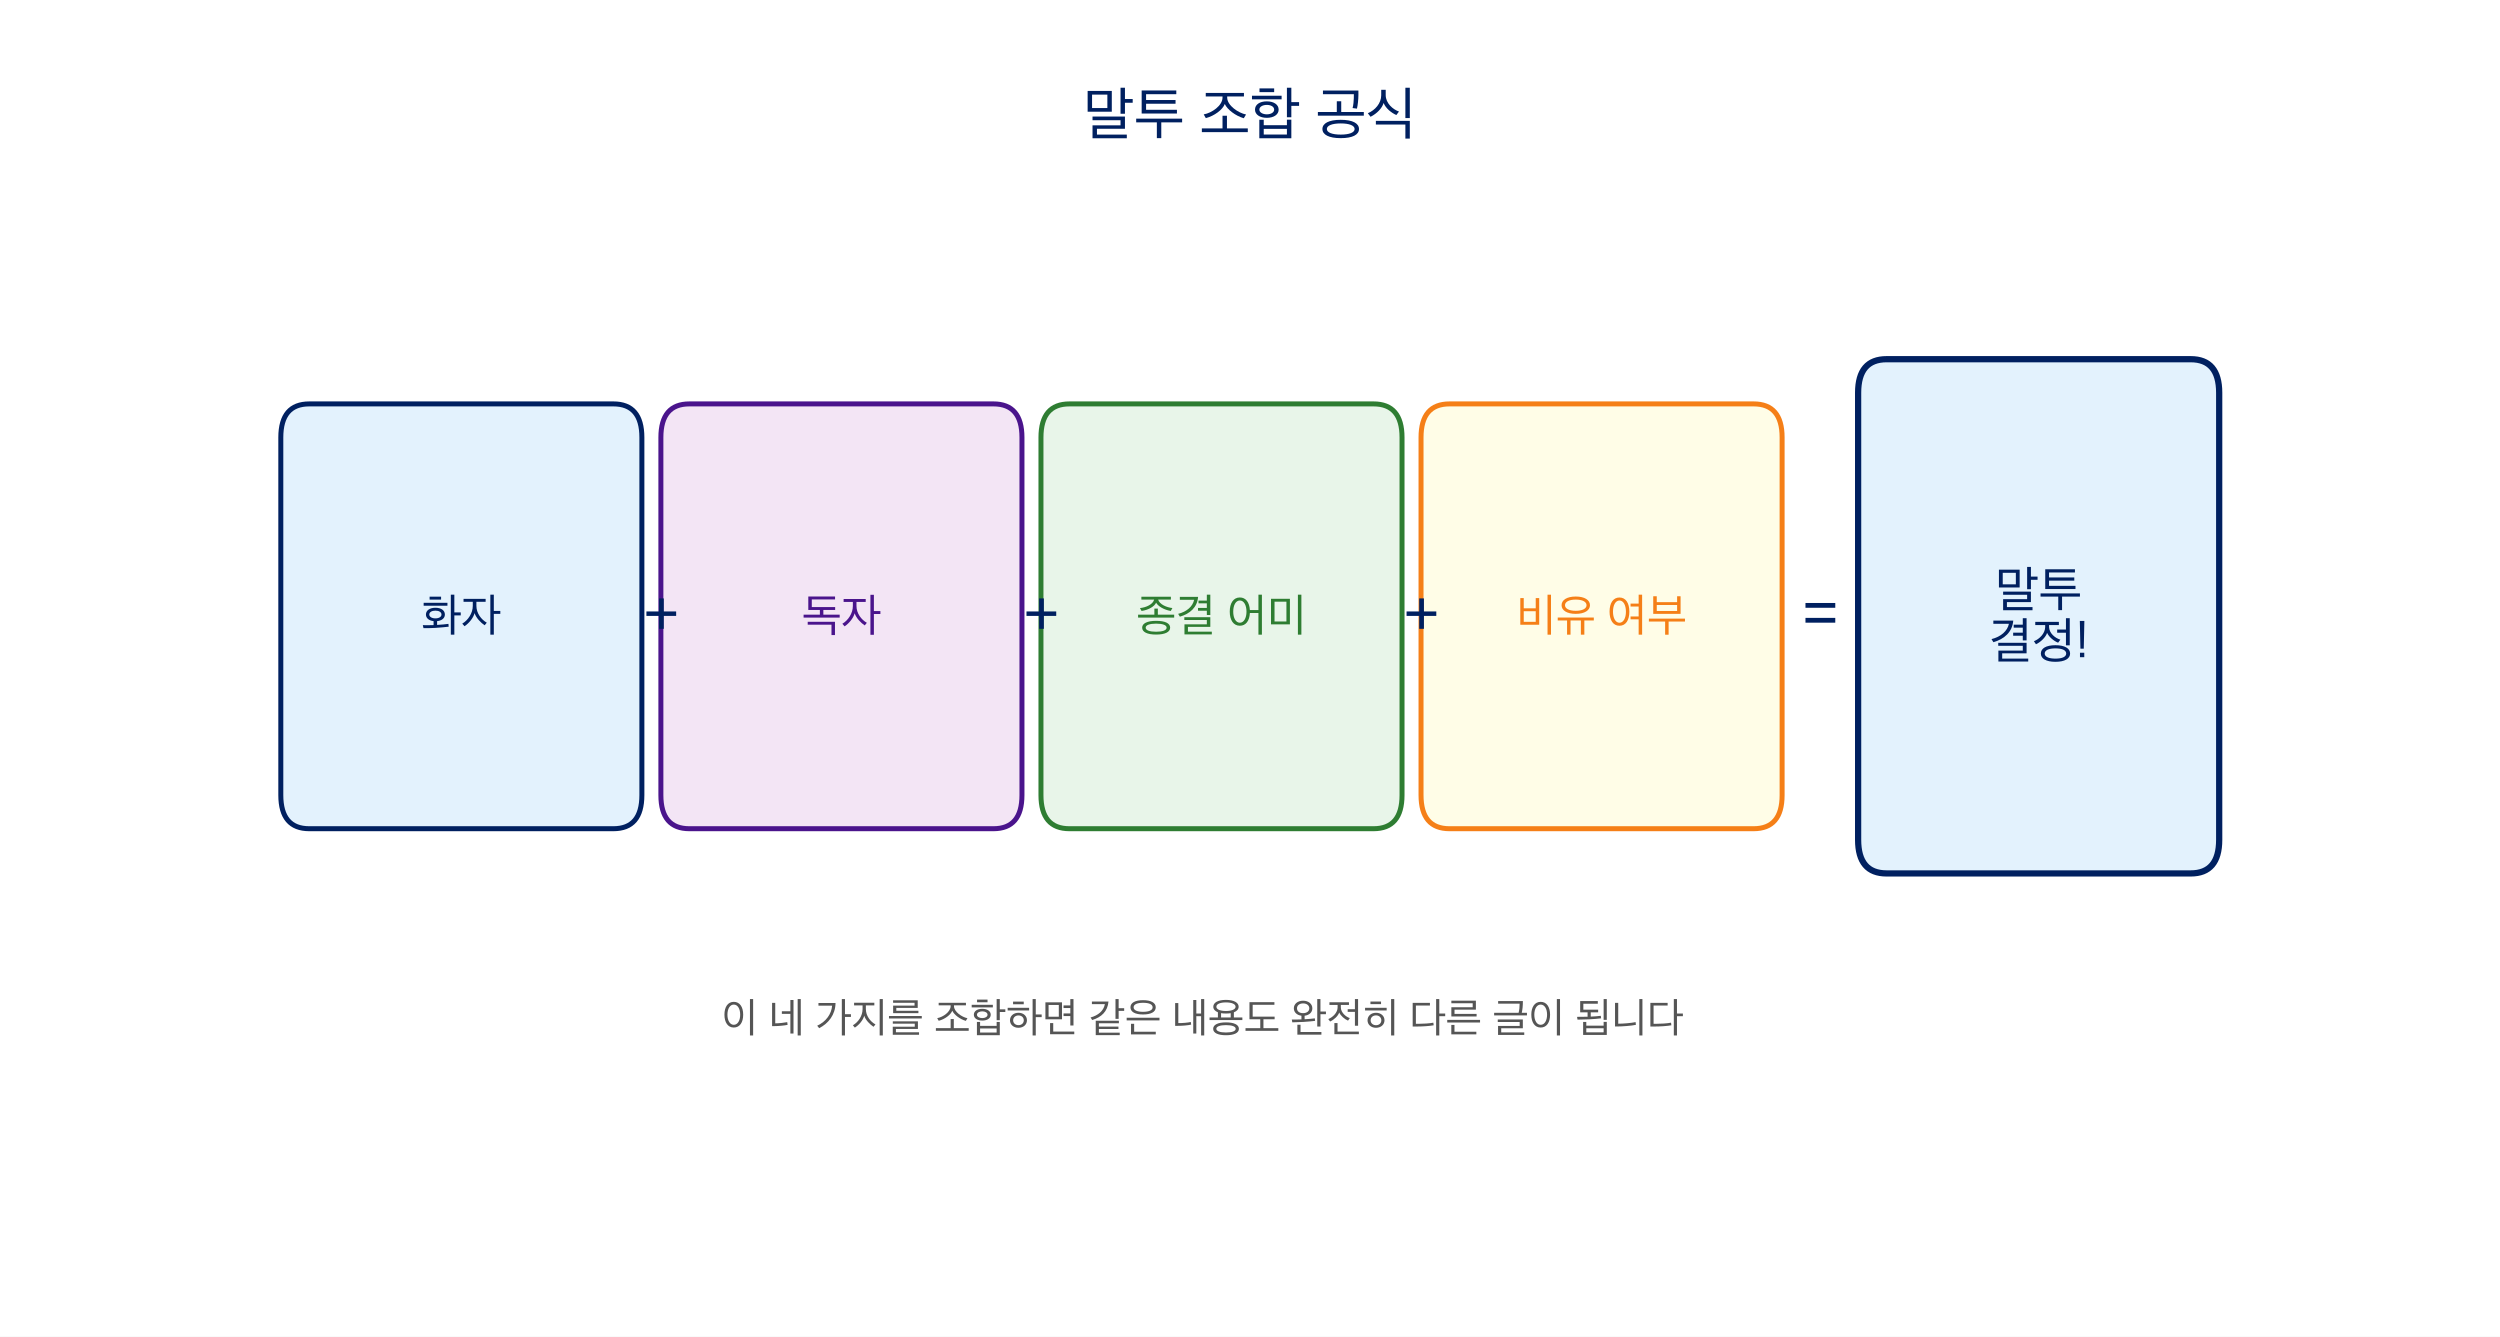
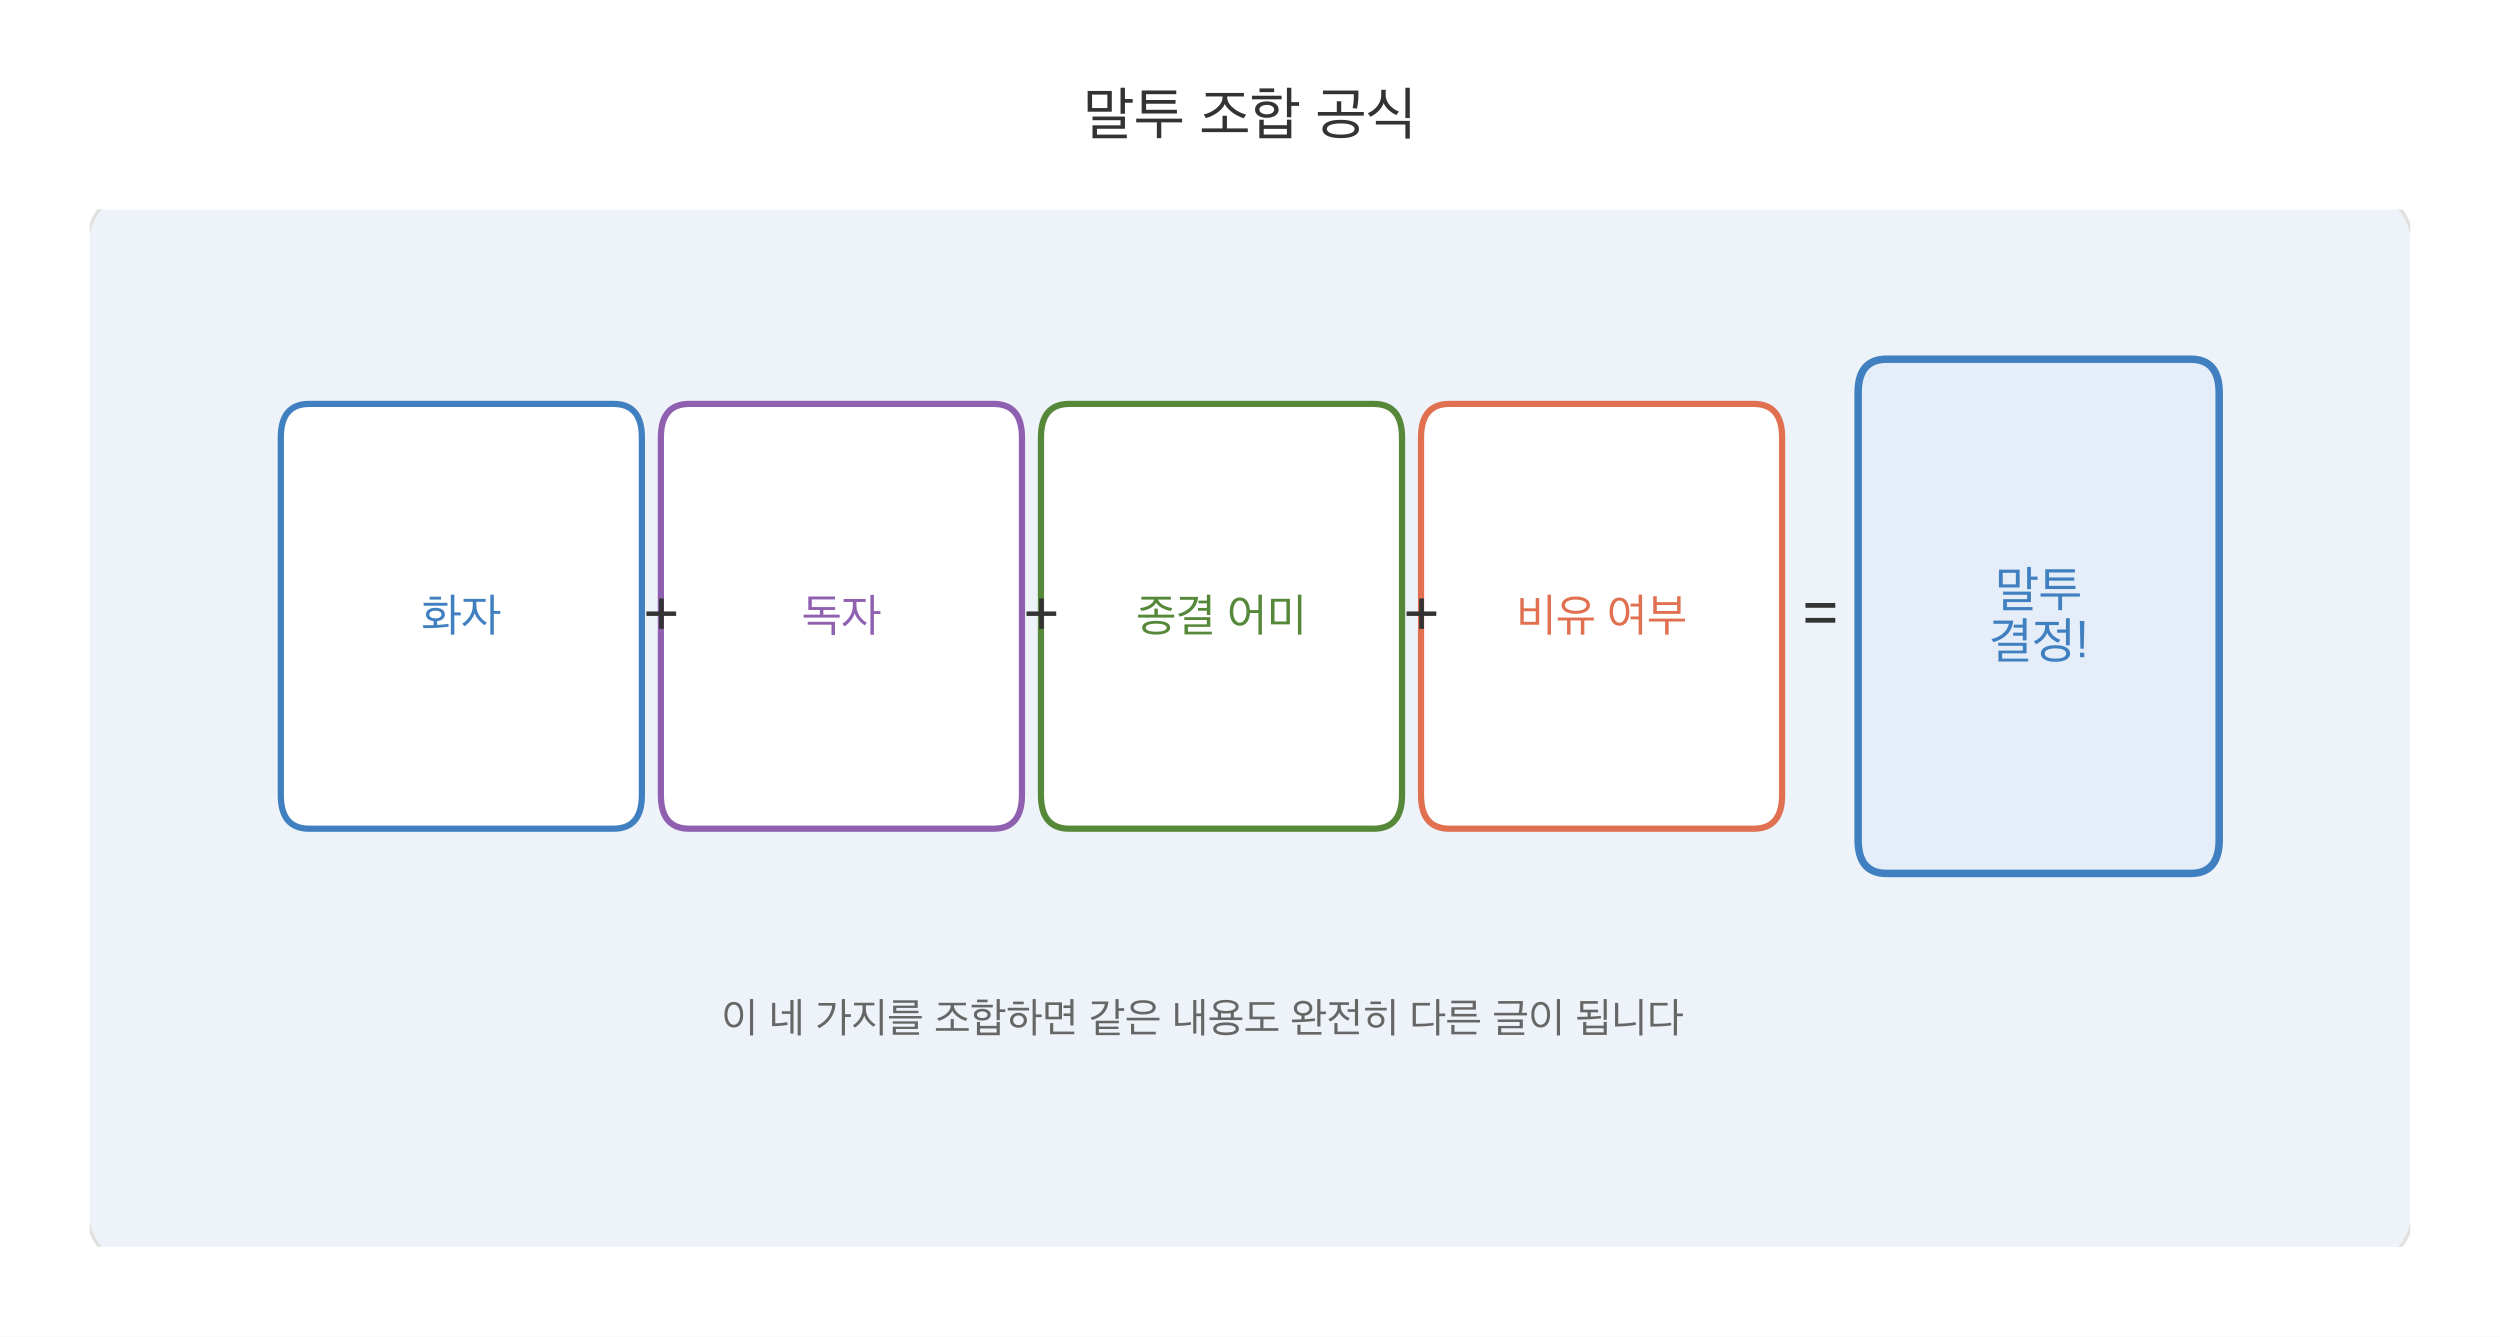
<svg xmlns="http://www.w3.org/2000/svg" xmlns:xlink="http://www.w3.org/1999/xlink" width="601.2pt" height="321.434pt" viewBox="0 0 601.2 321.434" version="1.1">
  <defs>
    <style type="text/css">*{stroke-linejoin: round; stroke-linecap: butt}</style>
  </defs>
  <g id="figure_1">
    <g id="patch_1">
      <path d="M 0 321.434  L 601.2 321.434  L 601.2 0  L 0 0  z " style="fill: #ffffff" />
    </g>
    <g id="axes_1">
      <g id="patch_2">
-         <path d="M 74.384 199.289  L 147.504 199.289  Q 154.359 199.289 154.359 191.224  L 154.359 105.196  Q 154.359 97.131 147.504 97.131  L 74.384 97.131  Q 67.529 97.131 67.529 105.196  L 67.529 191.224  Q 67.529 199.289 74.384 199.289  z " clip-path="url(#pe3c94e9f9d)" style="fill: #e3f2fd; stroke: #002060; stroke-width: 1.2; stroke-linejoin: miter" />
+         <path d="M 34.282 303.92  L 566.918 303.92  Q 580.628 303.92 580.628 287.79  L 580.628 62.398  Q 580.628 46.267 566.918 46.267  L 34.282 46.267  Q 20.572 46.267 20.572 62.398  L 20.572 287.79  Q 20.572 303.92 34.282 303.92  z " clip-path="url(#p05ab65a4ac)" style="fill: #eef3fa; stroke: #e0e0e0; stroke-width: 0.8; stroke-linejoin: miter" />
      </g>
      <g id="patch_3">
-         <path d="M 165.784 199.289  L 238.905 199.289  Q 245.76 199.289 245.76 191.224  L 245.76 105.196  Q 245.76 97.131 238.905 97.131  L 165.784 97.131  Q 158.929 97.131 158.929 105.196  L 158.929 191.224  Q 158.929 199.289 165.784 199.289  z " clip-path="url(#pe3c94e9f9d)" style="fill: #f3e5f5; stroke: #4a148c; stroke-width: 1.2; stroke-linejoin: miter" />
+         <path d="M 74.384 199.289  L 147.504 199.289  Q 154.359 199.289 154.359 191.224  L 154.359 105.196  Q 154.359 97.131 147.504 97.131  L 74.384 97.131  Q 67.529 97.131 67.529 105.196  L 67.529 191.224  Q 67.529 199.289 74.384 199.289  z " clip-path="url(#p05ab65a4ac)" style="fill: #ffffff; stroke: #4080c0; stroke-width: 1.5; stroke-linejoin: miter" />
      </g>
      <g id="patch_4">
-         <path d="M 257.185 199.289  L 330.305 199.289  Q 337.16 199.289 337.16 191.224  L 337.16 105.196  Q 337.16 97.131 330.305 97.131  L 257.185 97.131  Q 250.33 97.131 250.33 105.196  L 250.33 191.224  Q 250.33 199.289 257.185 199.289  z " clip-path="url(#pe3c94e9f9d)" style="fill: #e8f5e9; stroke: #2e7d32; stroke-width: 1.2; stroke-linejoin: miter" />
+         <path d="M 165.784 199.289  L 238.905 199.289  Q 245.76 199.289 245.76 191.224  L 245.76 105.196  Q 245.76 97.131 238.905 97.131  L 165.784 97.131  Q 158.929 97.131 158.929 105.196  L 158.929 191.224  Q 158.929 199.289 165.784 199.289  z " clip-path="url(#p05ab65a4ac)" style="fill: #ffffff; stroke: #9060b0; stroke-width: 1.5; stroke-linejoin: miter" />
      </g>
      <g id="patch_5">
-         <path d="M 348.585 199.289  L 421.706 199.289  Q 428.561 199.289 428.561 191.224  L 428.561 105.196  Q 428.561 97.131 421.706 97.131  L 348.585 97.131  Q 341.73 97.131 341.73 105.196  L 341.73 191.224  Q 341.73 199.289 348.585 199.289  z " clip-path="url(#pe3c94e9f9d)" style="fill: #fffde7; stroke: #f57f17; stroke-width: 1.2; stroke-linejoin: miter" />
+         <path d="M 257.185 199.289  L 330.305 199.289  Q 337.16 199.289 337.16 191.224  L 337.16 105.196  Q 337.16 97.131 330.305 97.131  L 257.185 97.131  Q 250.33 97.131 250.33 105.196  L 250.33 191.224  Q 250.33 199.289 257.185 199.289  z " clip-path="url(#p05ab65a4ac)" style="fill: #ffffff; stroke: #558838; stroke-width: 1.5; stroke-linejoin: miter" />
      </g>
      <g id="patch_6">
-         <path d="M 453.696 210.042  L 526.816 210.042  Q 533.671 210.042 533.671 201.977  L 533.671 94.443  Q 533.671 86.378 526.816 86.378  L 453.696 86.378  Q 446.841 86.378 446.841 94.443  L 446.841 201.977  Q 446.841 210.042 453.696 210.042  z " clip-path="url(#pe3c94e9f9d)" style="fill: #e3f2fd; stroke: #002060; stroke-width: 1.5; stroke-linejoin: miter" />
+         <path d="M 348.585 199.289  L 421.706 199.289  Q 428.561 199.289 428.561 191.224  L 428.561 105.196  Q 428.561 97.131 421.706 97.131  L 348.585 97.131  Q 341.73 97.131 341.73 105.196  L 341.73 191.224  Q 341.73 199.289 348.585 199.289  z " clip-path="url(#p05ab65a4ac)" style="fill: #ffffff; stroke: #e07050; stroke-width: 1.5; stroke-linejoin: miter" />
+       </g>
+       <g id="patch_7">
+         <path d="M 453.696 210.042  L 526.816 210.042  Q 533.671 210.042 533.671 201.977  L 533.671 94.443  Q 533.671 86.378 526.816 86.378  L 453.696 86.378  Q 446.841 86.378 446.841 94.443  L 446.841 201.977  Q 446.841 210.042 453.696 210.042  z " clip-path="url(#p05ab65a4ac)" style="fill: #e5edf8; stroke: #4080c0; stroke-width: 1.8; stroke-linejoin: miter" />
      </g>
      <g id="text_1">
-         <g style="fill: #002060" transform="translate(101.429 151.8522) scale(0.11 -0.11)">
+         <g style="fill: #4080c0" transform="translate(101.429 151.8522) scale(0.11 -0.11)">
          <defs>
            <path id="AppleSDGothicNeo-Regular-d654" d="M 3731 1062  C 3360 1005 2765 954 2144 915  L 2144 1446  C 2803 1510 3232 1856 3232 2368  C 3232 2957 2701 3315 1907 3315  C 1120 3315 582 2950 582 2368  C 582 1862 1005 1517 1651 1446  L 1651 890  C 1114 870 544 870 147 883  L 237 461  C 704 461 1293 461 1914 499  C 2586 544 3328 614 3763 666  L 3731 1062  z M 5453 2246  L 5453 2662  L 4557 2662  L 4557 5146  L 4064 5146  L 4064 -448  L 4557 -448  L 4557 2246  L 5453 2246  z M 2758 2368  C 2758 2054 2419 1830 1907 1830  C 1402 1830 1050 2054 1050 2368  C 1050 2694 1402 2912 1907 2912  C 2419 2912 2758 2694 2758 2368  z M 3590 3603  L 3590 4006  L 262 4006  L 262 3603  L 3590 3603  z M 2701 4461  L 2701 4870  L 1094 4870  L 1094 4461  L 2701 4461  z " transform="scale(0.015625)" />
            <path id="AppleSDGothicNeo-Regular-c790" d="M 3558 1229  C 2790 1664 2106 2541 2106 3584  L 2106 4147  L 3398 4147  L 3398 4557  L 307 4557  L 307 4147  L 1600 4147  L 1600 3571  C 1600 2566 954 1581 128 1094  L 448 730  C 1120 1197 1664 1888 1856 2566  C 2054 1901 2739 1197 3264 864  L 3558 1229  z M 5453 2464  L 5453 2874  L 4544 2874  L 4544 5146  L 4058 5146  L 4058 -448  L 4544 -448  L 4544 2464  L 5453 2464  z " transform="scale(0.015625)" />
          </defs>
          <use xlink:href="#AppleSDGothicNeo-Regular-d654" />
          <use xlink:href="#AppleSDGothicNeo-Regular-c790" transform="translate(86.49998 0)" />
        </g>
      </g>
      <g id="text_2">
-         <g style="fill: #4a148c" transform="translate(192.8295 151.8848) scale(0.11 -0.11)">
+         <g style="fill: #9060b0" transform="translate(192.8295 151.8848) scale(0.11 -0.11)">
          <defs>
            <path id="AppleSDGothicNeo-Regular-b3c5" d="M 4659 3027  L 4659 3430  L 1389 3430  L 1389 4499  L 4646 4499  L 4646 4909  L 902 4909  L 902 3027  L 2522 3027  L 2522 2368  L 243 2368  L 243 1958  L 5293 1958  L 5293 2368  L 3008 2368  L 3008 3027  L 4659 3027  z M 819 1370  L 819 966  L 4147 966  L 4147 -486  L 4634 -486  L 4634 1370  L 819 1370  z " transform="scale(0.015625)" />
          </defs>
          <use xlink:href="#AppleSDGothicNeo-Regular-b3c5" />
          <use xlink:href="#AppleSDGothicNeo-Regular-c790" transform="translate(86.49998 0)" />
        </g>
      </g>
      <g id="text_3">
-         <g style="fill: #2e7d32" transform="translate(273.2686 151.8522) scale(0.11 -0.11)">
+         <g style="fill: #558838" transform="translate(273.2686 151.8522) scale(0.11 -0.11)">
          <defs>
            <path id="AppleSDGothicNeo-Regular-c885" d="M 4730 531  C 4730 1152 4019 1485 2765 1485  C 1517 1485 813 1126 813 531  C 813 -77 1517 -435 2765 -435  C 4019 -435 4730 -83 4730 531  z M 5043 3277  C 4262 3354 3232 3789 3053 4454  L 4832 4454  L 4832 4858  L 704 4858  L 704 4454  L 2490 4454  C 2323 3795 1370 3354 506 3270  L 730 2867  C 1715 3008 2547 3507 2765 4026  C 3046 3514 3885 3021 4819 2867  L 5043 3277  z M 2765 1094  C 3674 1094 4237 890 4237 531  C 4237 160 3674 -38 2765 -38  C 1862 -38 1306 160 1306 531  C 1306 890 1862 1094 2765 1094  z M 5293 1939  L 5293 2349  L 3008 2349  L 3008 3194  L 2522 3194  L 2522 2349  L 243 2349  L 243 1939  L 5293 1939  z " transform="scale(0.015625)" />
            <path id="AppleSDGothicNeo-Regular-acb0" d="M 5024 -416  L 5024 -32  L 1683 -32  L 1683 640  L 4813 640  L 4813 1990  L 1178 1990  L 1178 1606  L 4326 1606  L 4326 992  L 1197 992  L 1197 -416  L 5024 -416  z M 3104 4838  L 550 4838  L 550 4429  L 2547 4429  C 2362 3514 1542 2771 314 2464  L 557 2067  C 1952 2470 2989 3366 3104 4838  z M 3162 3936  L 4326 3936  L 4326 3290  L 3091 3290  L 3091 2899  L 4326 2899  L 4326 2298  L 4813 2298  L 4813 5146  L 4326 5146  L 4326 4320  L 3162 4320  L 3162 3936  z " transform="scale(0.015625)" />
            <path id="AppleSDGothicNeo-Regular-20" transform="scale(0.015625)" />
            <path id="AppleSDGothicNeo-Regular-c5b4" d="M 314 2778  C 314 1587 826 800 1728 800  C 2579 800 3078 1504 3130 2579  L 4326 2579  L 4326 -448  L 4813 -448  L 4813 5146  L 4326 5146  L 4326 2995  L 3130 2995  C 3066 4058 2573 4755 1728 4755  C 826 4755 314 3962 314 2778  z M 2656 2771  C 2656 1862 2278 1222 1728 1222  C 1171 1222 800 1862 800 2771  C 800 3693 1171 4333 1728 4333  C 2278 4333 2656 3693 2656 2771  z " transform="scale(0.015625)" />
            <path id="AppleSDGothicNeo-Regular-bbf8" d="M 4800 -448  L 4800 5146  L 4314 5146  L 4314 -448  L 4800 -448  z M 3194 992  L 3194 4570  L 550 4570  L 550 992  L 3194 992  z M 2707 1395  L 1043 1395  L 1043 4166  L 2707 4166  L 2707 1395  z " transform="scale(0.015625)" />
          </defs>
          <use xlink:href="#AppleSDGothicNeo-Regular-c885" />
          <use xlink:href="#AppleSDGothicNeo-Regular-acb0" transform="translate(86.49998 0)" />
          <use xlink:href="#AppleSDGothicNeo-Regular-20" transform="translate(173 0)" />
          <use xlink:href="#AppleSDGothicNeo-Regular-c5b4" transform="translate(199.3 0)" />
          <use xlink:href="#AppleSDGothicNeo-Regular-bbf8" transform="translate(285.7999 0)" />
        </g>
      </g>
      <g id="text_4">
-         <g style="fill: #f57f17" transform="translate(364.6691 151.8573) scale(0.11 -0.11)">
+         <g style="fill: #e07050" transform="translate(364.6691 151.8573) scale(0.11 -0.11)">
          <defs>
            <path id="AppleSDGothicNeo-Regular-be44" d="M 4838 -448  L 4838 5146  L 4352 5146  L 4352 -448  L 4838 -448  z M 3187 941  L 3187 4672  L 2701 4672  L 2701 3238  L 1024 3238  L 1024 4672  L 544 4672  L 544 941  L 3187 941  z M 2701 1350  L 1024 1350  L 1024 2835  L 2701 2835  L 2701 1350  z " transform="scale(0.015625)" />
            <path id="AppleSDGothicNeo-Regular-c720" d="M 4755 3674  C 4755 4403 4006 4890 2765 4890  C 1530 4890 781 4403 781 3674  C 781 2950 1530 2464 2765 2464  C 4006 2464 4755 2957 4755 3674  z M 2035 -448  L 2035 1536  L 3482 1536  L 3482 -448  L 3968 -448  L 3968 1536  L 5293 1536  L 5293 1946  L 243 1946  L 243 1536  L 1549 1536  L 1549 -448  L 2035 -448  z M 2765 4461  C 3706 4461 4275 4154 4275 3674  C 4275 3200 3706 2893 2765 2893  C 1837 2893 1261 3200 1261 3674  C 1261 4154 1837 4461 2765 4461  z " transform="scale(0.015625)" />
            <path id="AppleSDGothicNeo-Regular-c5ec" d="M 4346 3494  L 4346 2099  L 3213 2099  L 3213 1696  L 4346 1696  L 4346 -448  L 4832 -448  L 4832 5146  L 4346 5146  L 4346 3898  L 3213 3898  L 3213 3494  L 4346 3494  z M 275 2778  C 275 1587 774 800 1658 800  C 2554 800 3046 1587 3046 2771  C 3046 3962 2554 4755 1658 4755  C 774 4755 275 3962 275 2778  z M 2566 2771  C 2566 1862 2208 1222 1658 1222  C 1120 1222 755 1862 755 2771  C 755 3693 1120 4333 1658 4333  C 2208 4333 2566 3693 2566 2771  z " transform="scale(0.015625)" />
            <path id="AppleSDGothicNeo-Regular-bd80" d="M 4678 2464  L 4678 4928  L 4192 4928  L 4192 4102  L 1344 4102  L 1344 4928  L 851 4928  L 851 2464  L 4678 2464  z M 3002 -454  L 3002 1389  L 5293 1389  L 5293 1798  L 243 1798  L 243 1389  L 2515 1389  L 2515 -454  L 3002 -454  z M 4192 2867  L 1344 2867  L 1344 3706  L 4192 3706  L 4192 2867  z " transform="scale(0.015625)" />
          </defs>
          <use xlink:href="#AppleSDGothicNeo-Regular-be44" />
          <use xlink:href="#AppleSDGothicNeo-Regular-c720" transform="translate(86.49998 0)" />
          <use xlink:href="#AppleSDGothicNeo-Regular-20" transform="translate(173 0)" />
          <use xlink:href="#AppleSDGothicNeo-Regular-c5ec" transform="translate(199.3 0)" />
          <use xlink:href="#AppleSDGothicNeo-Regular-bd80" transform="translate(285.7999 0)" />
        </g>
      </g>
      <g id="text_5">
-         <g style="fill: #002060" transform="translate(154.5855 153.4264) scale(0.16 -0.16)">
+         <g style="fill: #333333" transform="translate(154.5855 153.4264) scale(0.16 -0.16)">
          <defs>
            <path id="AppleSDGothicNeo-Regular-2b" d="M 1562 883  L 2016 883  L 2016 2125  L 3206 2125  L 3206 2554  L 2016 2554  L 2016 3808  L 1562 3808  L 1562 2554  L 346 2554  L 346 2125  L 1562 2125  L 1562 883  z " transform="scale(0.015625)" />
          </defs>
          <use xlink:href="#AppleSDGothicNeo-Regular-2b" />
        </g>
      </g>
      <g id="text_6">
-         <g style="fill: #002060" transform="translate(245.986 153.4264) scale(0.16 -0.16)">
+         <g style="fill: #333333" transform="translate(245.986 153.4264) scale(0.16 -0.16)">
          <use xlink:href="#AppleSDGothicNeo-Regular-2b" />
        </g>
      </g>
      <g id="text_7">
-         <g style="fill: #002060" transform="translate(337.3865 153.4264) scale(0.16 -0.16)">
+         <g style="fill: #333333" transform="translate(337.3865 153.4264) scale(0.16 -0.16)">
          <use xlink:href="#AppleSDGothicNeo-Regular-2b" />
        </g>
      </g>
      <g id="text_8">
-         <g style="fill: #002060" transform="translate(432.994 154.0784) scale(0.18 -0.18)">
+         <g style="fill: #333333" transform="translate(432.994 154.0784) scale(0.18 -0.18)">
          <defs>
            <path id="AppleSDGothicNeo-Regular-3d" d="M 422 2816  L 2970 2816  L 2970 3226  L 422 3226  L 422 2816  z M 422 1542  L 2970 1542  L 2970 1952  L 422 1952  L 422 1542  z " transform="scale(0.015625)" />
          </defs>
          <use xlink:href="#AppleSDGothicNeo-Regular-3d" />
        </g>
      </g>
      <g id="text_9">
-         <g style="fill: #002060" transform="translate(479.876 145.9815) scale(0.12 -0.12)">
+         <g style="fill: #4080c0" transform="translate(479.876 145.9815) scale(0.12 -0.12)">
          <defs>
            <path id="AppleSDGothicNeo-Regular-b9d0" d="M 5395 3494  L 5395 3904  L 4544 3904  L 4544 5146  L 4058 5146  L 4058 2285  L 4544 2285  L 4544 3494  L 5395 3494  z M 4749 -410  L 4749 -6  L 1466 -6  L 1466 634  L 4544 634  L 4544 1978  L 979 1978  L 979 1574  L 4058 1574  L 4058 1011  L 979 1011  L 979 -410  L 4749 -410  z M 3098 2509  L 3098 4794  L 442 4794  L 442 2509  L 3098 2509  z M 2611 2912  L 928 2912  L 928 4390  L 2611 4390  L 2611 2912  z " transform="scale(0.015625)" />
            <path id="AppleSDGothicNeo-Regular-d22c" d="M 4570 3386  L 4570 3795  L 1331 3795  L 1331 4435  L 4653 4435  L 4653 4845  L 845 4845  L 845 2310  L 4723 2310  L 4723 2720  L 1331 2720  L 1331 3386  L 4570 3386  z M 3002 -397  L 3002 1338  L 5293 1338  L 5293 1747  L 243 1747  L 243 1338  L 2515 1338  L 2515 -397  L 3002 -397  z " transform="scale(0.015625)" />
          </defs>
          <use xlink:href="#AppleSDGothicNeo-Regular-b9d0" />
          <use xlink:href="#AppleSDGothicNeo-Regular-d22c" transform="translate(86.49998 0)" />
        </g>
-         <g style="fill: #002060" transform="translate(478.3282 158.3138) scale(0.12 -0.12)">
+         <g style="fill: #4080c0" transform="translate(478.3282 158.3138) scale(0.12 -0.12)">
          <defs>
            <path id="AppleSDGothicNeo-Regular-c815" d="M 4858 614  C 4858 1274 4179 1683 2976 1683  C 1779 1683 1107 1274 1107 614  C 1107 -38 1779 -448 2976 -448  C 4179 -448 4858 -38 4858 614  z M 390 4269  L 1664 4269  C 1664 4166 1664 4032 1658 3968  C 1632 3174 922 2464 218 2195  L 480 1805  C 1082 2067 1754 2739 1907 3264  C 2138 2758 2739 2234 3322 2003  L 3610 2394  C 2925 2598 2208 3206 2163 3968  C 2157 4032 2157 4160 2157 4269  L 3418 4269  L 3418 4678  L 390 4678  L 390 4269  z M 2976 1274  C 3853 1274 4358 1037 4358 614  C 4358 198 3853 -38 2976 -38  C 2118 -38 1600 198 1600 614  C 1600 1037 2118 1274 2976 1274  z M 4326 3283  L 4326 1670  L 4813 1670  L 4813 5146  L 4326 5146  L 4326 3693  L 3200 3693  L 3200 3283  L 4326 3283  z " transform="scale(0.015625)" />
            <path id="AppleSDGothicNeo-Regular-21" d="M 646 1235  L 1075 1235  L 1152 4794  L 570 4794  L 646 1235  z M 589 147  L 1139 147  L 1139 717  L 589 717  L 589 147  z " transform="scale(0.015625)" />
          </defs>
          <use xlink:href="#AppleSDGothicNeo-Regular-acb0" />
          <use xlink:href="#AppleSDGothicNeo-Regular-c815" transform="translate(86.49998 0)" />
          <use xlink:href="#AppleSDGothicNeo-Regular-21" transform="translate(173 0)" />
        </g>
      </g>
      <g id="text_10">
-         <g style="fill: #555555" transform="translate(173.5413 248.3021) scale(0.1 -0.1)">
+         <g style="fill: #666666" transform="translate(173.5413 248.3021) scale(0.1 -0.1)">
          <defs>
            <path id="AppleSDGothicNeo-Regular-c774" d="M 4845 -448  L 4845 5146  L 4358 5146  L 4358 -448  L 4845 -448  z M 429 2752  C 429 1562 954 768 1869 768  C 2797 768 3315 1562 3315 2746  C 3315 3930 2797 4723 1869 4723  C 954 4723 429 3930 429 2752  z M 2854 2746  C 2854 1830 2464 1190 1869 1190  C 1280 1190 890 1830 890 2746  C 890 3667 1280 4301 1869 4301  C 2464 4301 2854 3667 2854 2746  z " transform="scale(0.015625)" />
            <path id="AppleSDGothicNeo-Regular-b124" d="M 4960 -448  L 4960 5146  L 4480 5146  L 4480 -448  L 4960 -448  z M 3360 2867  L 3360 -160  L 3840 -160  L 3840 5011  L 3360 5011  L 3360 3270  L 2048 3270  L 2048 2867  L 3360 2867  z M 2874 1600  C 2534 1523 1638 1414 1030 1414  L 1030 4563  L 544 4563  L 544 986  L 851 986  C 1555 986 2470 1082 2931 1178  L 2874 1600  z " transform="scale(0.015625)" />
            <path id="AppleSDGothicNeo-Regular-ac00" d="M 4544 5146  L 4058 5146  L 4058 -448  L 4544 -448  L 4544 2400  L 5459 2400  L 5459 2816  L 4544 2816  L 4544 5146  z M 3091 4544  L 461 4544  L 461 4134  L 2566 4134  C 2464 2874 1664 1696 269 1050  L 570 666  C 2010 1414 3059 2726 3091 4544  z " transform="scale(0.015625)" />
            <path id="AppleSDGothicNeo-Regular-c9c0" d="M 3699 1248  C 2931 1664 2221 2566 2221 3610  L 2221 4179  L 3526 4179  L 3526 4582  L 410 4582  L 410 4179  L 1715 4179  L 1715 3603  C 1715 2547 1043 1594 224 1114  L 525 755  C 1171 1171 1786 1888 1971 2586  C 2163 1926 2874 1222 3398 883  L 3699 1248  z M 4346 5146  L 4346 -448  L 4832 -448  L 4832 5146  L 4346 5146  z " transform="scale(0.015625)" />
            <path id="AppleSDGothicNeo-Regular-b97c" d="M 5293 2163  L 5293 2541  L 243 2541  L 243 2163  L 5293 2163  z M 4870 -346  L 4870 38  L 1312 38  L 1312 550  L 4698 550  L 4698 1722  L 832 1722  L 832 1363  L 4211 1363  L 4211 896  L 826 896  L 826 -346  L 4870 -346  z M 4774 2982  L 4774 3347  L 1370 3347  L 1370 3789  L 4666 3789  L 4666 4960  L 877 4960  L 877 4576  L 4179 4576  L 4179 4141  L 883 4141  L 883 2982  L 4774 2982  z " transform="scale(0.015625)" />
            <path id="AppleSDGothicNeo-Regular-c870" d="M 4870 4186  L 4870 4576  L 672 4576  L 672 4186  L 2515 4186  L 2515 4070  C 2515 3174 1331 2368 448 2214  L 678 1805  C 1606 2042 2534 2726 2765 3360  C 3034 2746 3955 2048 4851 1792  L 5101 2202  C 4262 2368 3027 3187 3027 4070  L 3027 4186  L 4870 4186  z M 5293 262  L 5293 672  L 3002 672  L 3002 2067  L 2515 2067  L 2515 672  L 243 672  L 243 262  L 5293 262  z " transform="scale(0.015625)" />
            <path id="AppleSDGothicNeo-Regular-d569" d="M 5395 3155  L 5395 3565  L 4544 3565  L 4544 5146  L 4058 5146  L 4058 1901  L 4544 1901  L 4544 3155  L 5395 3155  z M 4544 -410  L 4544 1632  L 4058 1632  L 4058 1030  L 1510 1030  L 1510 1626  L 1024 1626  L 1024 -410  L 4544 -410  z M 4058 0  L 1510 0  L 1510 627  L 4058 627  L 4058 0  z M 2656 4659  L 2656 5069  L 1043 5069  L 1043 4659  L 2656 4659  z M 3475 3872  L 3475 4269  L 218 4269  L 218 3872  L 3475 3872  z M 3149 2739  C 3149 3302 2605 3648 1850 3648  C 1075 3648 550 3302 550 2739  C 550 2189 1088 1837 1850 1837  C 2605 1837 3149 2189 3149 2739  z M 2656 2739  C 2656 2419 2285 2221 1850 2221  C 1421 2221 1030 2419 1030 2739  C 1030 3066 1414 3258 1850 3258  C 2285 3258 2656 3066 2656 2739  z " transform="scale(0.015625)" />
            <path id="AppleSDGothicNeo-Regular-d558" d="M 5453 2374  L 5453 2784  L 4544 2784  L 4544 5146  L 4058 5146  L 4058 -448  L 4544 -448  L 4544 2374  L 5453 2374  z M 2694 4346  L 2694 4762  L 1050 4762  L 1050 4346  L 2694 4346  z M 3520 3398  L 3520 3802  L 218 3802  L 218 3398  L 3520 3398  z M 3187 1882  C 3187 2541 2662 3040 1882 3040  C 1101 3040 576 2534 576 1882  C 576 1229 1101 730 1882 730  C 2662 730 3187 1235 3187 1882  z M 2701 1882  C 2701 1446 2362 1133 1882 1133  C 1414 1133 1062 1446 1062 1882  C 1062 2323 1414 2630 1882 2630  C 2355 2630 2701 2323 2701 1882  z " transform="scale(0.015625)" />
            <path id="AppleSDGothicNeo-Regular-ba74" d="M 4326 3770  L 4326 2938  L 3283 2938  L 3283 2534  L 4326 2534  L 4326 1082  L 4813 1082  L 4813 5146  L 4326 5146  L 4326 4173  L 3283 4173  L 3283 3770  L 4326 3770  z M 4934 -262  L 4934 147  L 1696 147  L 1696 1453  L 1210 1453  L 1210 -262  L 4934 -262  z M 3046 2035  L 3046 4646  L 493 4646  L 493 2035  L 3046 2035  z M 2554 2432  L 979 2432  L 979 4243  L 2554 4243  L 2554 2432  z " transform="scale(0.015625)" />
            <path id="AppleSDGothicNeo-Regular-ac19" d="M 5395 3334  L 5395 3744  L 4544 3744  L 4544 5146  L 4058 5146  L 4058 2106  L 4544 2106  L 4544 3334  L 5395 3334  z M 4710 -397  L 4710 -19  L 1504 -19  L 1504 538  L 4512 538  L 4512 909  L 1504 909  L 1504 1427  L 4582 1427  L 4582 1811  L 1018 1811  L 1018 -397  L 4710 -397  z M 429 4774  L 429 4371  L 2426 4371  C 2234 3322 1382 2637 224 2317  L 474 1926  C 1888 2349 2854 3245 2982 4774  L 429 4774  z " transform="scale(0.015625)" />
            <path id="AppleSDGothicNeo-Regular-c740" d="M 5293 1862  L 5293 2272  L 243 2272  L 243 1862  L 5293 1862  z M 4723 -288  L 4723 122  L 1395 122  L 1395 1344  L 909 1344  L 909 -288  L 4723 -288  z M 4717 3885  C 4717 4589 3987 4979 2771 4979  C 1555 4979 826 4589 826 3885  C 826 3168 1549 2778 2765 2778  C 3987 2778 4717 3168 4717 3885  z M 2771 4576  C 3661 4576 4237 4346 4237 3878  C 4237 3424 3654 3187 2765 3187  C 1882 3187 1312 3424 1312 3878  C 1312 4346 1888 4576 2771 4576  z " transform="scale(0.015625)" />
            <path id="AppleSDGothicNeo-Regular-b0b4" d="M 4960 -448  L 4960 5146  L 4480 5146  L 4480 2918  L 3744 2918  L 3744 5011  L 3270 5011  L 3270 -160  L 3744 -160  L 3744 2509  L 4480 2509  L 4480 -448  L 4960 -448  z M 2893 1626  C 2483 1517 1555 1440 973 1453  L 973 4531  L 486 4531  L 486 1030  L 915 1030  C 1626 1030 2483 1107 2950 1216  L 2893 1626  z " transform="scale(0.015625)" />
            <path id="AppleSDGothicNeo-Regular-c6a9" d="M 4723 3968  C 4723 4608 3994 5024 2765 5024  C 1542 5024 819 4608 819 3968  C 819 3597 1069 3296 1530 3117  L 1530 2317  L 243 2317  L 243 1914  L 5293 1914  L 5293 2317  L 3987 2317  L 3987 3110  C 4461 3290 4723 3590 4723 3968  z M 4762 570  C 4762 1210 4006 1562 2771 1562  C 1549 1562 800 1210 800 570  C 800 -70 1549 -416 2778 -416  C 4006 -416 4762 -70 4762 570  z M 4250 3968  C 4250 3565 3661 3315 2765 3315  C 1869 3315 1293 3565 1293 3968  C 1293 4384 1869 4634 2765 4634  C 3661 4634 4250 4384 4250 3968  z M 2771 1139  C 3674 1139 4269 941 4269 570  C 4269 205 3680 6 2771 6  C 1882 6 1286 205 1286 570  C 1286 941 1882 1139 2771 1139  z M 2765 2925  C 3040 2925 3277 2944 3501 2976  L 3501 2317  L 2016 2317  L 2016 2982  C 2240 2944 2490 2925 2765 2925  z " transform="scale(0.015625)" />
            <path id="AppleSDGothicNeo-Regular-b3c4" d="M 5293 262  L 5293 672  L 3002 672  L 3002 2042  L 4723 2042  L 4723 2445  L 1344 2445  L 1344 4269  L 4691 4269  L 4691 4672  L 851 4672  L 851 2042  L 2515 2042  L 2515 672  L 243 672  L 243 262  L 5293 262  z " transform="scale(0.015625)" />
            <path id="AppleSDGothicNeo-Regular-c644" d="M 3731 1792  L 3693 2182  C 3354 2138 2720 2074 2118 2042  L 2118 2586  C 2835 2669 3309 3104 3309 3725  C 3309 4397 2733 4896 1888 4896  C 1050 4896 461 4397 461 3731  C 461 3117 928 2675 1632 2586  L 1632 2022  C 1082 1997 538 1990 147 1997  L 224 1568  C 621 1568 1331 1594 1958 1632  C 2624 1670 3328 1747 3731 1792  z M 5402 2822  L 5402 3232  L 4557 3232  L 4557 5146  L 4064 5146  L 4064 922  L 4557 922  L 4557 2822  L 5402 2822  z M 2842 3731  C 2842 3296 2477 2982 1888 2982  C 1299 2982 947 3270 947 3731  C 947 4147 1299 4480 1888 4480  C 2477 4480 2842 4160 2842 3731  z M 4704 -326  L 4704 77  L 1491 77  L 1491 1203  L 1005 1203  L 1005 -326  L 4704 -326  z " transform="scale(0.015625)" />
            <path id="AppleSDGothicNeo-Regular-c804" d="M 403 4243  L 1664 4243  C 1664 3994 1664 3872 1658 3795  C 1632 3059 928 2349 224 2074  L 506 1696  C 1107 1958 1754 2566 1907 3085  C 2138 2579 2733 2048 3264 1830  L 3539 2221  C 2899 2432 2208 3072 2163 3789  C 2157 3872 2157 3987 2157 4243  L 3411 4243  L 3411 4653  L 403 4653  L 403 4243  z M 4813 1050  L 4813 5146  L 4326 5146  L 4326 3590  L 3213 3590  L 3213 3181  L 4326 3181  L 4326 1050  L 4813 1050  z M 4934 -262  L 4934 147  L 1651 147  L 1651 1459  L 1165 1459  L 1165 -262  L 4934 -262  z " transform="scale(0.015625)" />
            <path id="AppleSDGothicNeo-Regular-d788" d="M 4845 -448  L 4845 5146  L 4358 5146  L 4358 -448  L 4845 -448  z M 2810 4365  L 2810 4774  L 1178 4774  L 1178 4365  L 2810 4365  z M 3674 3398  L 3674 3802  L 352 3802  L 352 3398  L 3674 3398  z M 3341 1882  C 3341 2541 2816 3040 2035 3040  C 1254 3040 730 2534 730 1882  C 730 1229 1254 730 2035 730  C 2816 730 3341 1235 3341 1882  z M 2854 1882  C 2854 1440 2522 1126 2035 1126  C 1555 1126 1210 1440 1210 1882  C 1210 2330 1555 2637 2035 2637  C 2509 2637 2854 2330 2854 1882  z " transform="scale(0.015625)" />
            <path id="AppleSDGothicNeo-Regular-b2e4" d="M 4557 5146  L 4070 5146  L 4070 -448  L 4557 -448  L 4557 2515  L 5466 2515  L 5466 2925  L 4557 2925  L 4557 5146  z M 954 1338  L 954 4154  L 3117 4154  L 3117 4563  L 461 4563  L 461 922  L 1011 922  C 1984 922 3091 998 3693 1114  L 3642 1517  C 3104 1402 1997 1338 1274 1338  L 954 1338  z " transform="scale(0.015625)" />
            <path id="AppleSDGothicNeo-Regular-b978" d="M 4762 2470  L 4762 2867  L 1363 2867  L 1363 3520  L 4653 3520  L 4653 4902  L 877 4902  L 877 4506  L 4160 4506  L 4160 3891  L 877 3891  L 877 2470  L 4762 2470  z M 5293 1542  L 5293 1946  L 243 1946  L 243 1542  L 5293 1542  z M 4723 -282  L 4723 122  L 1357 122  L 1357 1171  L 870 1171  L 870 -282  L 4723 -282  z " transform="scale(0.015625)" />
            <path id="AppleSDGothicNeo-Regular-ae00" d="M 4877 -371  L 4877 19  L 1331 19  L 1331 659  L 4659 659  L 4659 2010  L 800 2010  L 800 1619  L 4173 1619  L 4173 1018  L 845 1018  L 845 -371  L 4877 -371  z M 4666 4845  L 858 4845  L 858 4442  L 4166 4442  C 4166 3898 4115 3443 4006 3034  L 243 3034  L 243 2637  L 5293 2637  L 5293 3034  L 4493 3034  C 4608 3546 4666 4096 4666 4845  z " transform="scale(0.015625)" />
            <path id="AppleSDGothicNeo-Regular-b429" d="M 4826 -371  L 4826 1645  L 4339 1645  L 4339 1056  L 1670 1056  L 1670 1632  L 1184 1632  L 1184 -371  L 4826 -371  z M 3949 2182  L 3904 2573  C 3558 2522 2957 2477 2355 2451  L 2355 3110  L 3494 3110  L 3494 3514  L 1216 3514  L 1216 4435  L 3443 4435  L 3443 4838  L 730 4838  L 730 3110  L 1869 3110  L 1869 2432  C 1261 2413 678 2413 250 2413  L 320 1984  C 691 1984 1517 2003 2150 2035  C 2829 2067 3507 2131 3949 2182  z M 4339 26  L 1670 26  L 1670 659  L 4339 659  L 4339 26  z M 4826 1946  L 4826 5146  L 4339 5146  L 4339 1946  L 4826 1946  z " transform="scale(0.015625)" />
            <path id="AppleSDGothicNeo-Regular-b2c8" d="M 4774 5146  L 4294 5146  L 4294 -448  L 4774 -448  L 4774 5146  z M 3725 1606  C 3059 1459 1766 1357 1050 1357  L 1050 4563  L 557 4563  L 557 928  L 806 928  C 1664 928 3123 1037 3770 1184  L 3725 1606  z " transform="scale(0.015625)" />
          </defs>
          <use xlink:href="#AppleSDGothicNeo-Regular-c774" />
          <use xlink:href="#AppleSDGothicNeo-Regular-20" transform="translate(86.49998 0)" />
          <use xlink:href="#AppleSDGothicNeo-Regular-b124" transform="translate(112.8 0)" />
          <use xlink:href="#AppleSDGothicNeo-Regular-20" transform="translate(199.3 0)" />
          <use xlink:href="#AppleSDGothicNeo-Regular-ac00" transform="translate(225.5999 0)" />
          <use xlink:href="#AppleSDGothicNeo-Regular-c9c0" transform="translate(312.0999 0)" />
          <use xlink:href="#AppleSDGothicNeo-Regular-b97c" transform="translate(398.5999 0)" />
          <use xlink:href="#AppleSDGothicNeo-Regular-20" transform="translate(485.0999 0)" />
          <use xlink:href="#AppleSDGothicNeo-Regular-c870" transform="translate(511.3999 0)" />
          <use xlink:href="#AppleSDGothicNeo-Regular-d569" transform="translate(597.8999 0)" />
          <use xlink:href="#AppleSDGothicNeo-Regular-d558" transform="translate(684.3999 0)" />
          <use xlink:href="#AppleSDGothicNeo-Regular-ba74" transform="translate(770.8998 0)" />
          <use xlink:href="#AppleSDGothicNeo-Regular-20" transform="translate(857.3998 0)" />
          <use xlink:href="#AppleSDGothicNeo-Regular-ac19" transform="translate(883.6998 0)" />
          <use xlink:href="#AppleSDGothicNeo-Regular-c740" transform="translate(970.1998 0)" />
          <use xlink:href="#AppleSDGothicNeo-Regular-20" transform="translate(1056.7 0)" />
          <use xlink:href="#AppleSDGothicNeo-Regular-b0b4" transform="translate(1083 0)" />
          <use xlink:href="#AppleSDGothicNeo-Regular-c6a9" transform="translate(1169.5 0)" />
          <use xlink:href="#AppleSDGothicNeo-Regular-b3c4" transform="translate(1256 0)" />
          <use xlink:href="#AppleSDGothicNeo-Regular-20" transform="translate(1342.5 0)" />
          <use xlink:href="#AppleSDGothicNeo-Regular-c644" transform="translate(1368.8 0)" />
          <use xlink:href="#AppleSDGothicNeo-Regular-c804" transform="translate(1455.3 0)" />
          <use xlink:href="#AppleSDGothicNeo-Regular-d788" transform="translate(1541.8 0)" />
          <use xlink:href="#AppleSDGothicNeo-Regular-20" transform="translate(1628.3 0)" />
          <use xlink:href="#AppleSDGothicNeo-Regular-b2e4" transform="translate(1654.6 0)" />
          <use xlink:href="#AppleSDGothicNeo-Regular-b978" transform="translate(1741.1 0)" />
          <use xlink:href="#AppleSDGothicNeo-Regular-20" transform="translate(1827.6 0)" />
          <use xlink:href="#AppleSDGothicNeo-Regular-ae00" transform="translate(1853.9 0)" />
          <use xlink:href="#AppleSDGothicNeo-Regular-c774" transform="translate(1940.4 0)" />
          <use xlink:href="#AppleSDGothicNeo-Regular-20" transform="translate(2026.9 0)" />
          <use xlink:href="#AppleSDGothicNeo-Regular-b429" transform="translate(2053.2 0)" />
          <use xlink:href="#AppleSDGothicNeo-Regular-b2c8" transform="translate(2139.7 0)" />
          <use xlink:href="#AppleSDGothicNeo-Regular-b2e4" transform="translate(2226.2 0)" />
        </g>
      </g>
      <g id="text_11">
-         <g style="fill: #002060" transform="translate(260.5884 32.35375) scale(0.14 -0.14)">
+         <g style="fill: #333333" transform="translate(260.5884 32.35375) scale(0.14 -0.14)">
          <defs>
            <path id="AppleSDGothicNeo-Regular-acf5" d="M 4762 608  C 4762 1235 4064 1619 2758 1619  C 1453 1619 742 1235 742 608  C 742 -19 1453 -397 2758 -397  C 4064 -397 4762 -19 4762 608  z M 4282 608  C 4282 218 3693 -6 2758 -6  C 1811 -6 1229 218 1229 608  C 1229 992 1811 1222 2758 1222  C 3693 1222 4282 992 4282 608  z M 5293 2074  L 5293 2477  L 2810 2477  L 2810 3661  L 2323 3661  L 2323 2477  L 243 2477  L 243 2074  L 5293 2074  z M 4698 4838  L 800 4838  L 800 4435  L 4198 4435  L 4192 3981  C 4186 3725 4147 3219 4058 2912  L 4538 2848  C 4627 3194 4698 3872 4698 4339  L 4698 4838  z " transform="scale(0.015625)" />
            <path id="AppleSDGothicNeo-Regular-c2dd" d="M 4813 1811  L 4813 5146  L 4326 5146  L 4326 1811  L 4813 1811  z M 3622 2528  C 2950 2758 2163 3443 2163 4339  L 2163 4915  L 1670 4915  L 1670 4320  C 1670 3430 992 2669 198 2342  L 499 1952  C 1203 2310 1760 2886 1933 3469  C 2157 2893 2778 2387 3334 2144  L 3622 2528  z M 4813 -448  L 4813 1504  L 1082 1504  L 1082 1101  L 4326 1101  L 4326 -448  L 4813 -448  z " transform="scale(0.015625)" />
          </defs>
          <use xlink:href="#AppleSDGothicNeo-Regular-b9d0" />
          <use xlink:href="#AppleSDGothicNeo-Regular-d22c" transform="translate(86.49998 0)" />
          <use xlink:href="#AppleSDGothicNeo-Regular-20" transform="translate(173 0)" />
          <use xlink:href="#AppleSDGothicNeo-Regular-c870" transform="translate(199.3 0)" />
          <use xlink:href="#AppleSDGothicNeo-Regular-d569" transform="translate(285.7999 0)" />
          <use xlink:href="#AppleSDGothicNeo-Regular-20" transform="translate(372.2999 0)" />
          <use xlink:href="#AppleSDGothicNeo-Regular-acf5" transform="translate(398.5999 0)" />
          <use xlink:href="#AppleSDGothicNeo-Regular-c2dd" transform="translate(485.0999 0)" />
        </g>
      </g>
    </g>
  </g>
  <defs>
-     <clipPath id="pe3c94e9f9d">
+     <clipPath id="p05ab65a4ac">
      <rect x="21.6" y="50.354" width="558" height="249.48" />
    </clipPath>
  </defs>
</svg>
